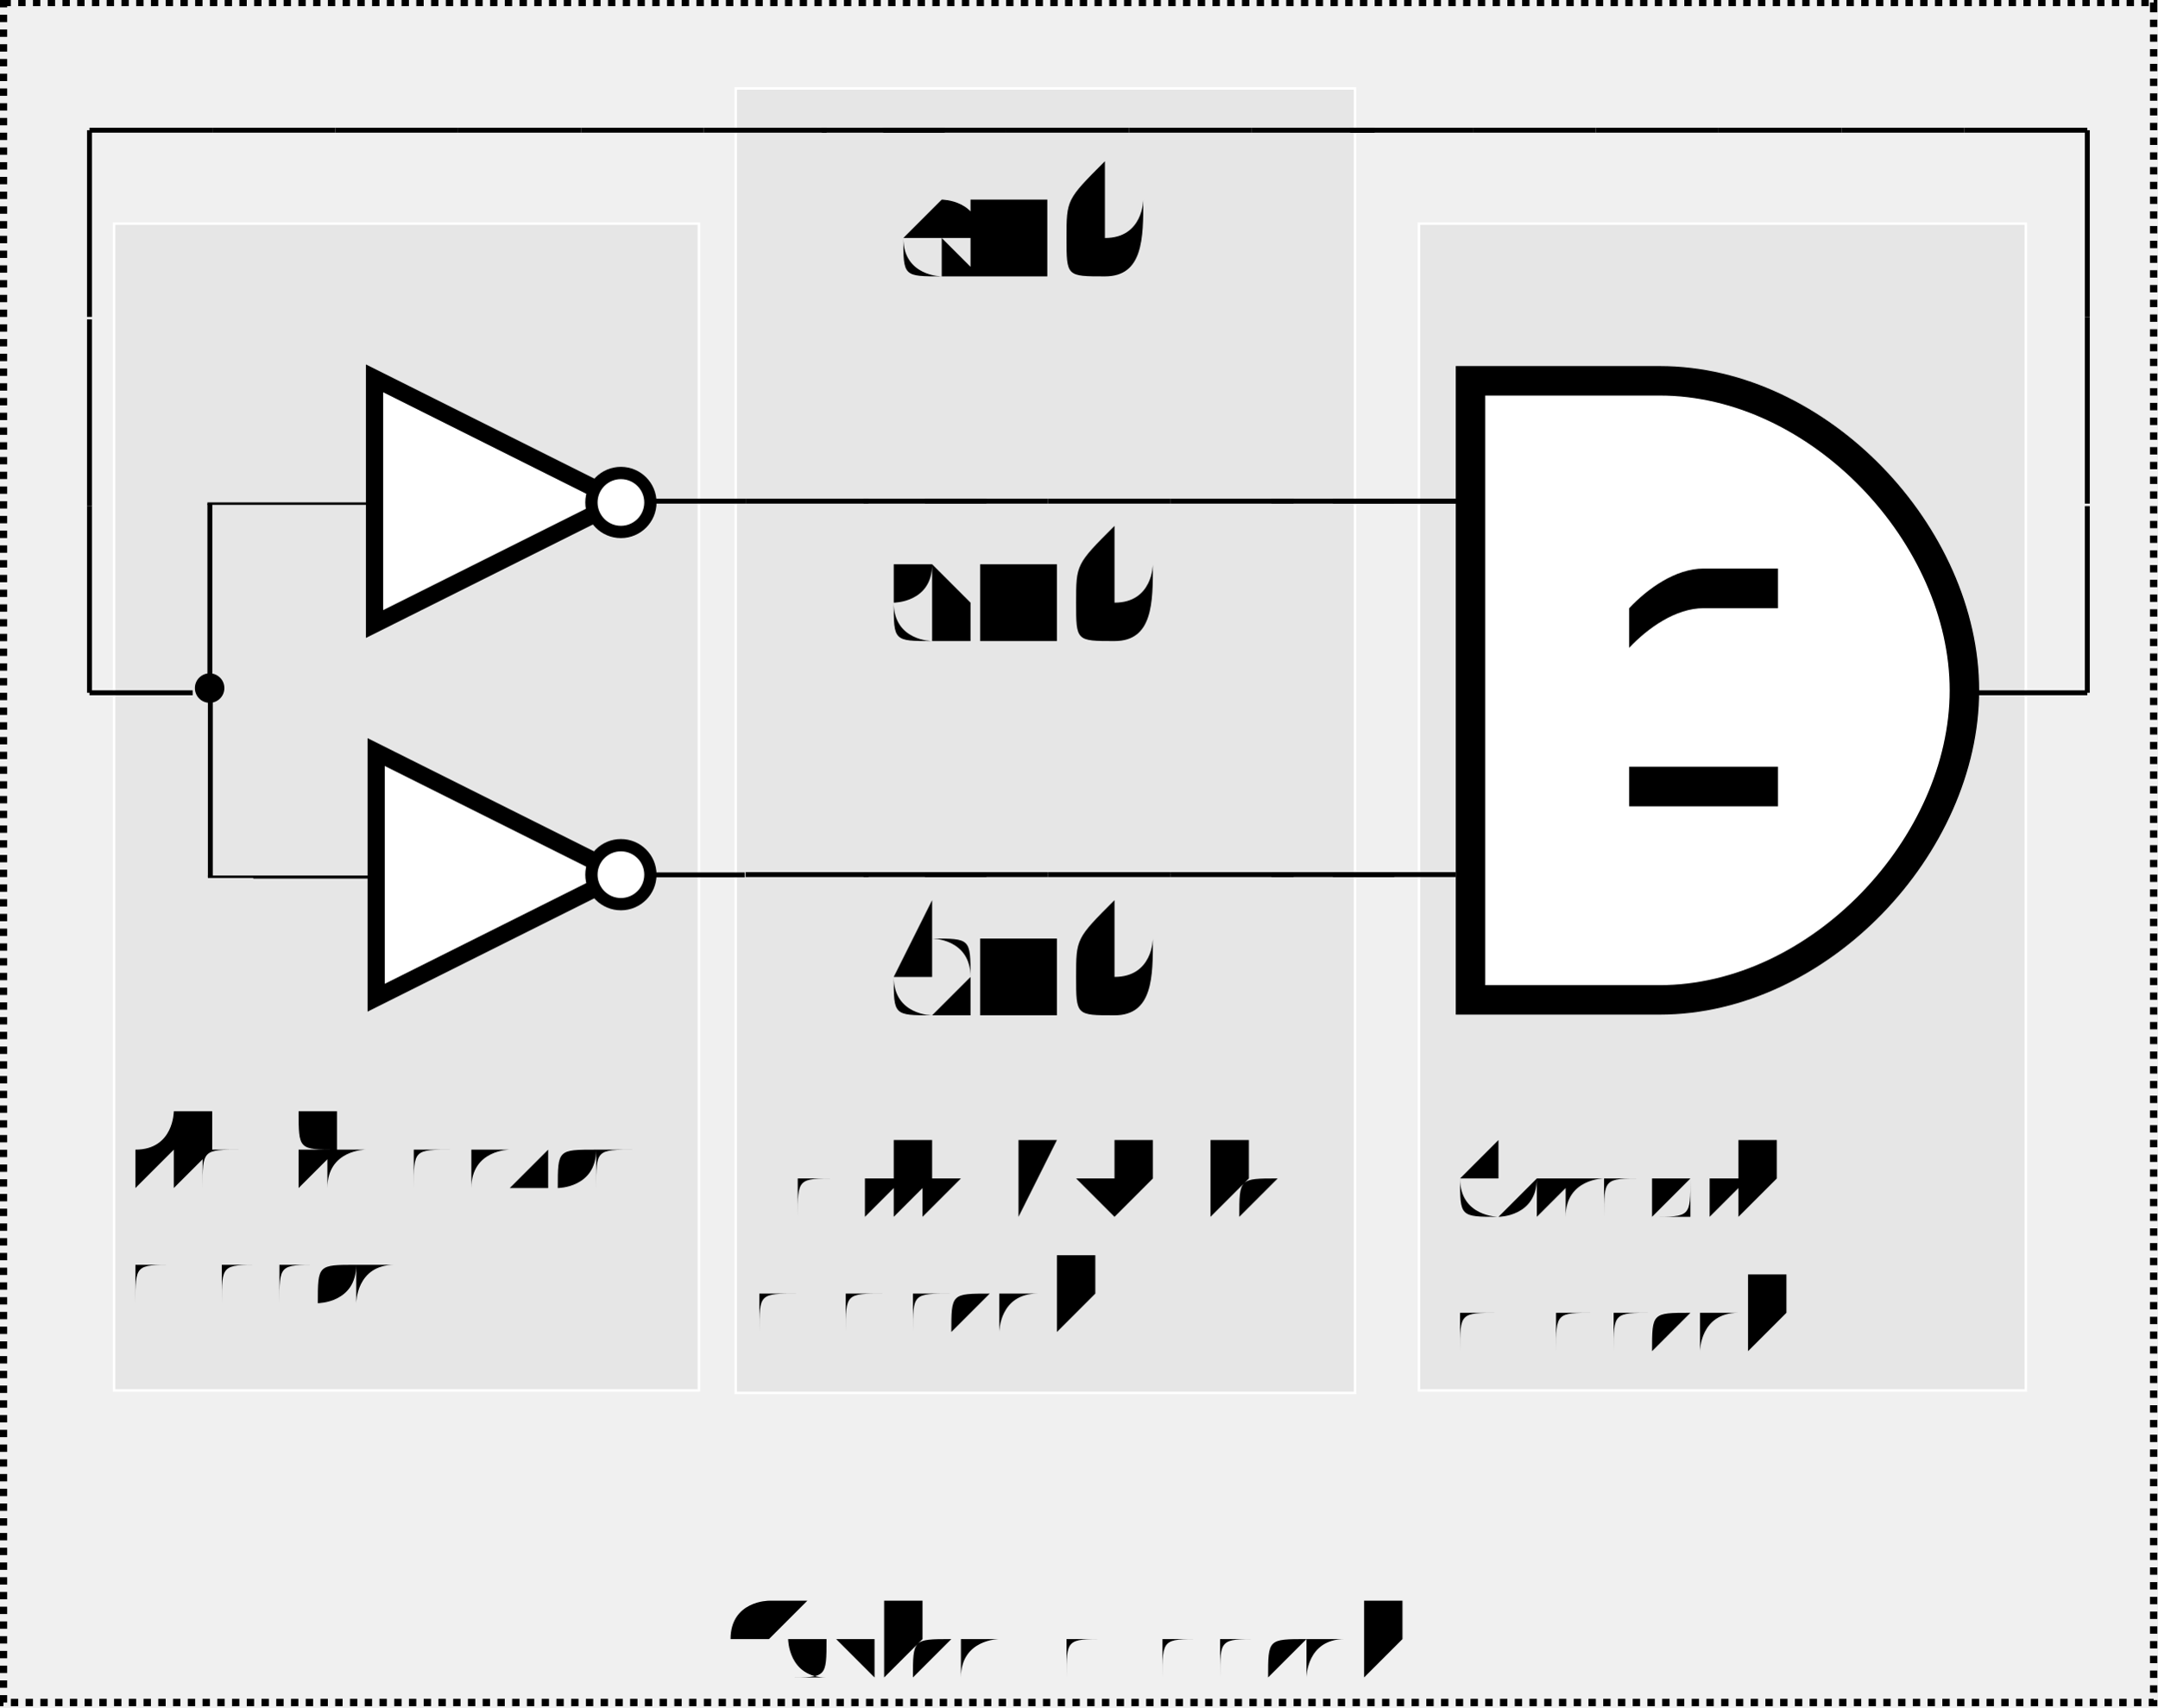
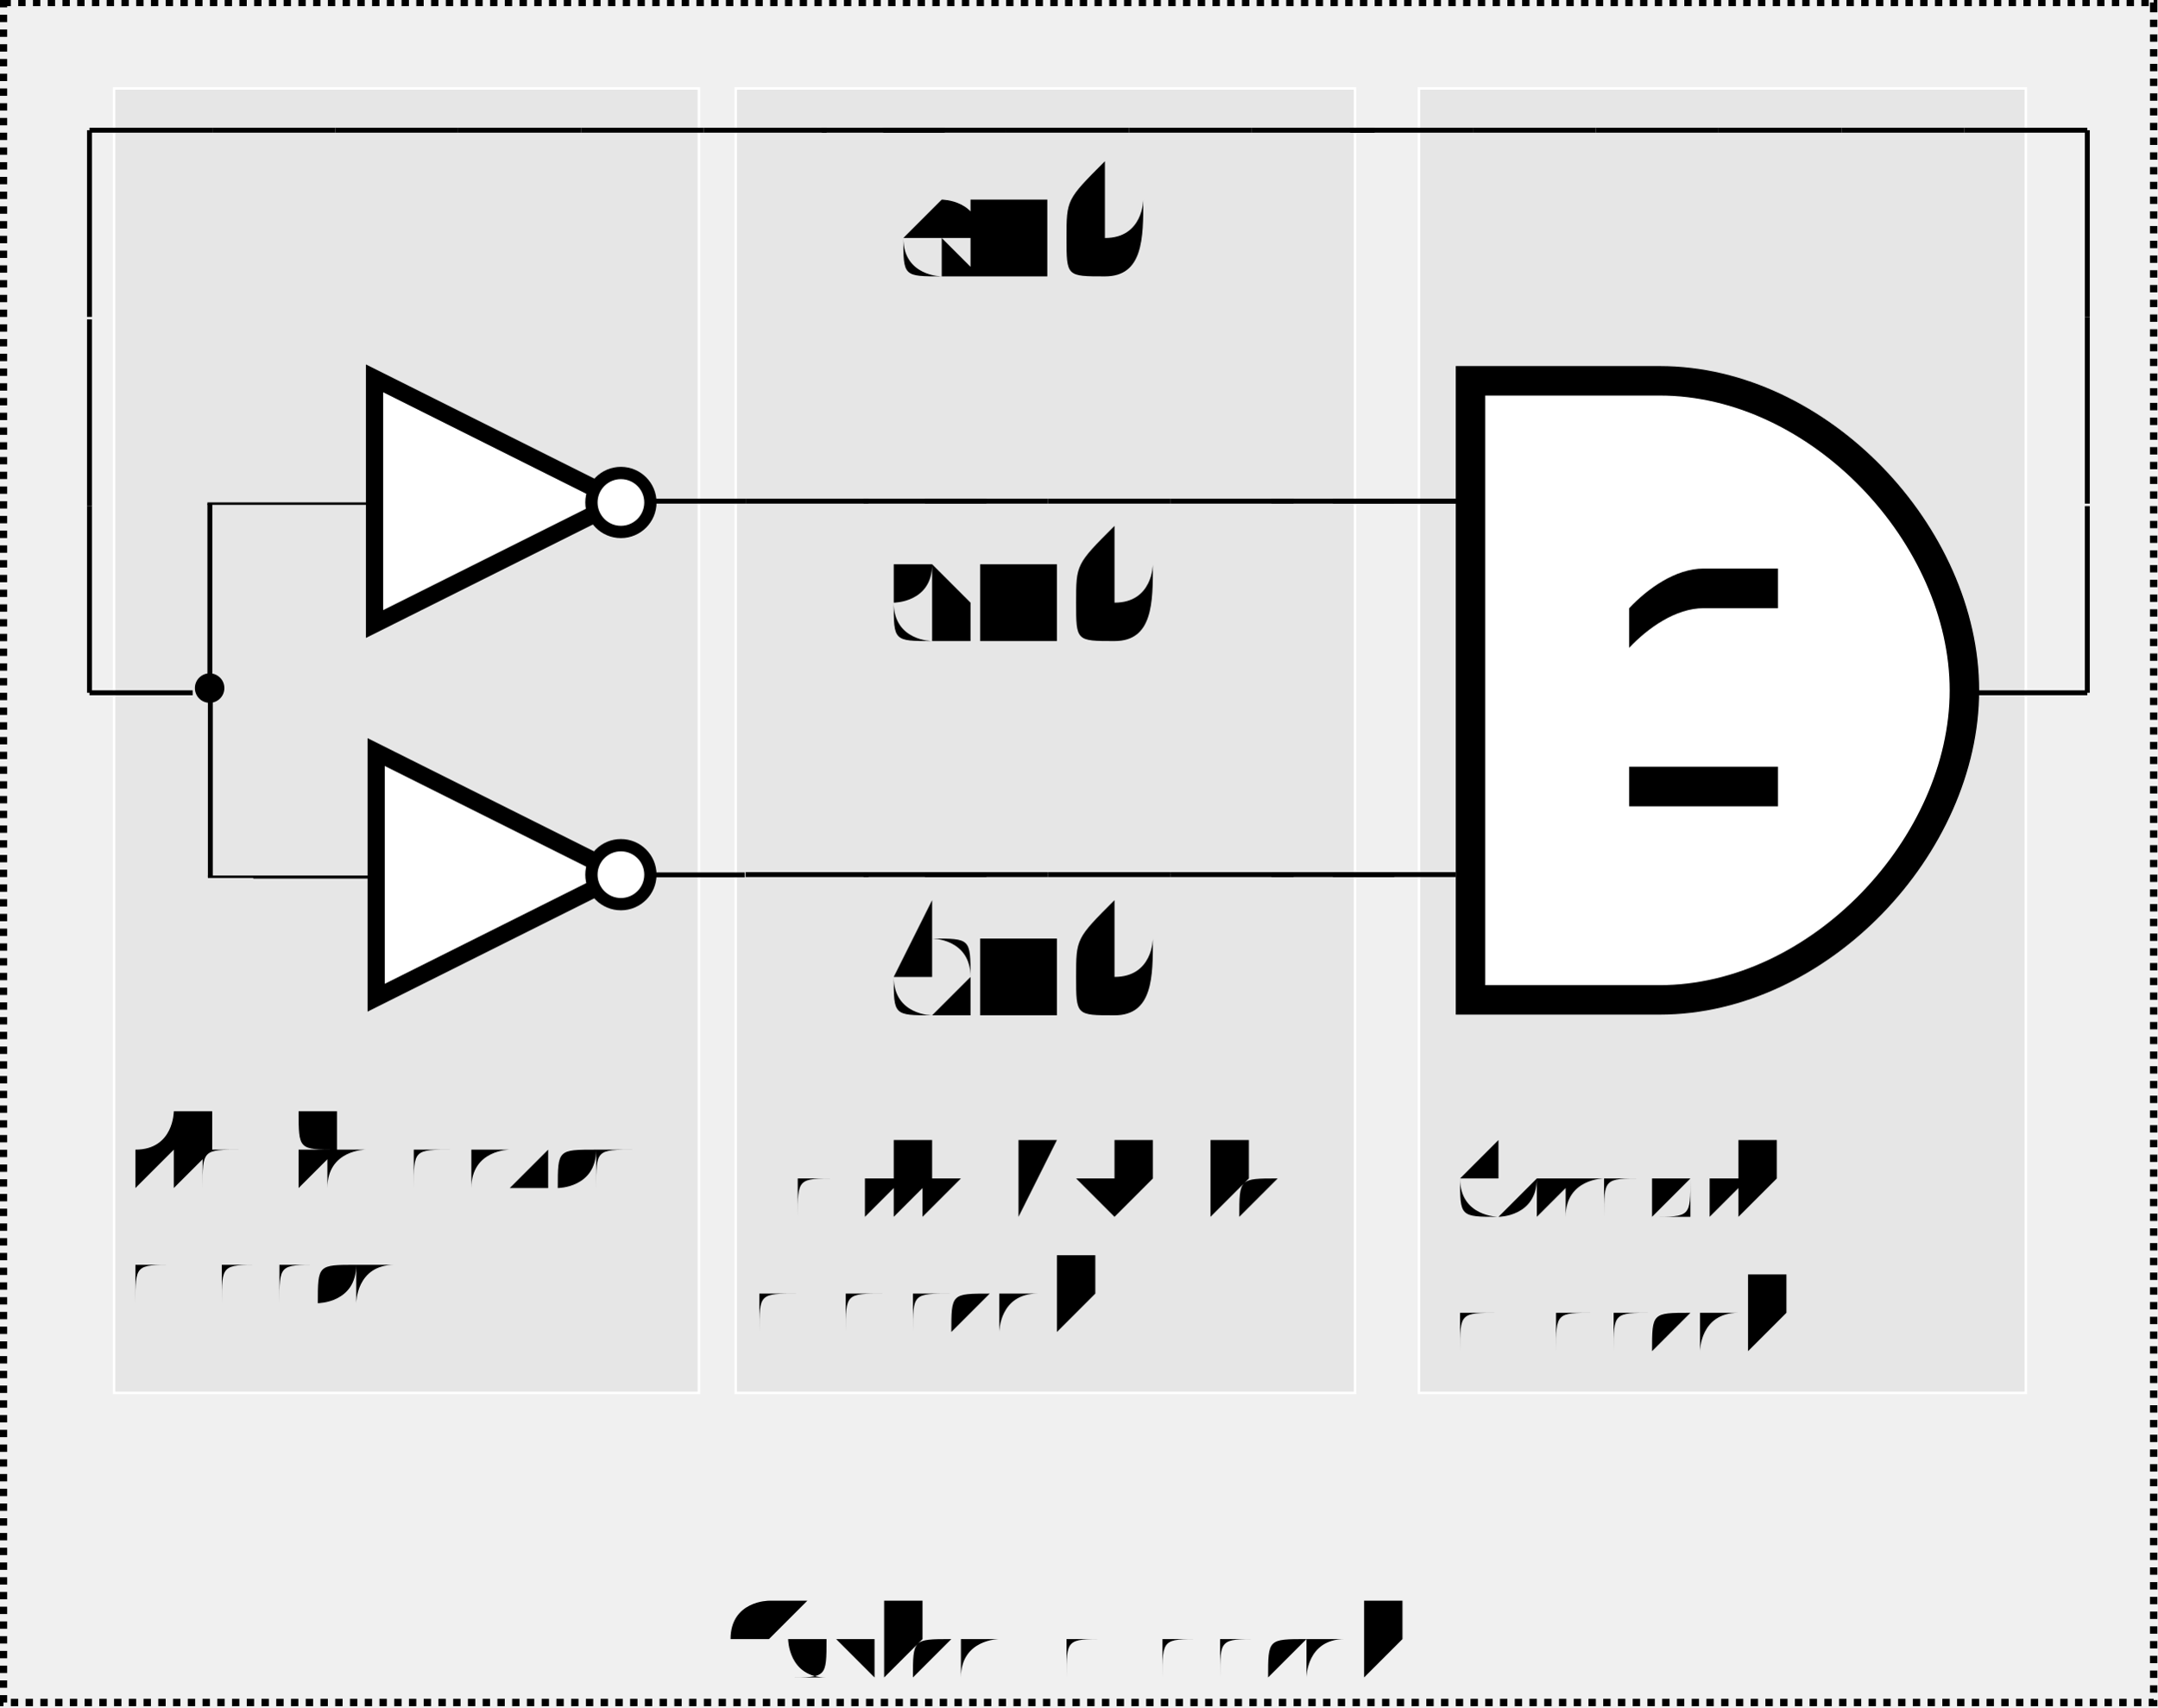
<svg xmlns="http://www.w3.org/2000/svg" height="246.146" viewBox="-0.375 -0.55 0.877 0.695" width="310.897" id="svg2" version="1.1">
  <defs id="defs86" />
-   <rect style="fill:#e6e6e6;fill-opacity:1;stroke:#ffffff;stroke-width:0.001;stroke-linejoin:miter;stroke-miterlimit:10;stroke-opacity:1;stroke-dasharray:none;stroke-dashoffset:0" id="rect3762-3" width="0.238" height="0.475" x="-0.329" y="-0.459" />
+   <rect style="fill:#e6e6e6;fill-opacity:1;stroke:#ffffff;stroke-width:0.001;stroke-linejoin:miter;stroke-miterlimit:10;stroke-dasharray:none;stroke-dashoffset:0;stroke-opacity:1" id="rect3762-3" width="0.238" height="0.531" x="-0.329" y="-0.514" />
  <rect style="fill:#e6e6e6;fill-opacity:1;stroke:#ffffff;stroke-width:0.001;stroke-linejoin:miter;stroke-miterlimit:10;stroke-opacity:1;stroke-dasharray:none;stroke-dashoffset:0" id="rect3762-5" width="0.252" height="0.531" x="-0.076" y="-0.514" />
-   <rect style="fill:#e6e6e6;fill-opacity:1;stroke:#ffffff;stroke-width:0.001;stroke-linejoin:miter;stroke-miterlimit:10;stroke-opacity:1;stroke-dasharray:none;stroke-dashoffset:0" id="rect3762" width="0.247" height="0.475" x="0.202" y="-0.459" />
+   <rect style="fill:#e6e6e6;fill-opacity:1;stroke:#ffffff;stroke-width:0.001;stroke-linejoin:miter;stroke-miterlimit:10;stroke-dasharray:none;stroke-dashoffset:0;stroke-opacity:1" id="rect3762" width="0.247" height="0.531" x="0.202" y="-0.514" />
  <line style="fill:none;stroke:#000000;stroke-width:0.001" x1="-0.291" x2="-0.222" y1="-0.345" y2="-0.345" id="line24" />
  <line style="fill:none;stroke:#000000;stroke-width:0.002" x1="-0.072" x2="-0.122" y1="-0.346" y2="-0.346" id="line28" />
  <path d="m -0.223,-0.296 0.1,-0.05 -0.1,-0.05 z" style="fill:#ffffff;stroke:#000000;stroke-width:0.007" id="path32" />
  <circle d="m -0.017,-0.275 c 0,0.007 -0.005,0.012 -0.012,0.012 -0.007,0 -0.012,-0.005 -0.012,-0.012 0,-0.007 0.005,-0.012 0.012,-0.012 0.007,0 0.012,0.005 0.012,0.012 z" id="circle38" style="fill:#ffffff;stroke:#000000;stroke-width:0.005" r="0.012" cy="-0.275" cx="-0.029" transform="matrix(1,0,0,-1,-0.0937436,-0.6204748)" />
  <line style="fill:none;stroke:#000000;stroke-width:0.002" x1="-0.339" x2="-0.297" y1="-0.268" y2="-0.268" id="line64" />
  <path style="fill:none;stroke:#000000;stroke-width:0.002" d="m -0.29,-0.269 0,-0.076" id="line72" />
  <path d="m 0.223,-0.143 0.077,0 c 0.065,0 0.124,-0.063 0.124,-0.126 l 0,0 c 0,-0.063 -0.059,-0.126 -0.124,-0.126 l -0.077,0 z" style="fill:#ffffff;stroke:#000000;stroke-width:0.012" id="path76" />
  <circle cx="0.235" cy="0.075" r="0.006" style="fill:#000000;stroke:none" id="circle82" transform="matrix(1,0,0,-1,-0.5251113,-0.1949172)" />
  <text xml:space="preserve" style="font-size:0.128px;font-style:normal;font-variant:normal;font-weight:normal;font-stretch:normal;text-align:start;line-height:125%;letter-spacing:0px;word-spacing:0px;writing-mode:lr-tb;text-anchor:start;fill:#000000;fill-opacity:1;stroke:none;font-family:Sans;-inkscape-font-specification:Sans" x="0.282" y="-0.214" id="text3135" transform="scale(0.9686885,1.032324)">
    <tspan id="tspan3137" x="0.282" y="-0.214">C</tspan>
  </text>
  <text xml:space="preserve" style="font-size:0.064px;font-style:italic;font-variant:normal;font-weight:normal;font-stretch:normal;text-align:start;line-height:125%;letter-spacing:0px;word-spacing:0px;writing-mode:lr-tb;text-anchor:start;fill:#000000;fill-opacity:1;stroke:none;font-family:Century Schoolbook;-inkscape-font-specification:'Century Schoolbook, Italic'" x="-0.011" y="-0.289" id="text3135-1">
    <tspan id="tspan3137-7" x="-0.011" y="-0.289">a=0</tspan>
  </text>
  <text id="text3160" y="-0.137" x="-0.013" style="font-size:0.064px;font-style:italic;font-variant:normal;font-weight:normal;font-stretch:normal;text-align:start;line-height:125%;letter-spacing:0px;word-spacing:0px;writing-mode:lr-tb;text-anchor:start;fill:#000000;fill-opacity:1;stroke:none;font-family:Century Schoolbook;-inkscape-font-specification:'Century Schoolbook, Italic'" xml:space="preserve">
    <tspan y="-0.137" x="-0.013" id="tspan3162">b=0</tspan>
  </text>
  <text xml:space="preserve" style="font-size:0.064px;font-style:italic;font-variant:normal;font-weight:normal;font-stretch:normal;text-align:start;line-height:125%;letter-spacing:0px;word-spacing:0px;writing-mode:lr-tb;text-anchor:start;fill:#000000;fill-opacity:1;stroke:none;font-family:Century Schoolbook;-inkscape-font-specification:'Century Schoolbook, Italic'" x="-0.007" y="-0.438" id="text3135-1-4">
    <tspan id="tspan3137-7-8" x="-0.007" y="-0.438">c=0</tspan>
  </text>
  <text xml:space="preserve" style="font-size:0.04px;font-style:italic;font-variant:normal;font-weight:normal;font-stretch:normal;text-align:start;line-height:125%;letter-spacing:0px;word-spacing:0px;writing-mode:lr-tb;text-anchor:start;fill:#000000;fill-opacity:1;stroke:none;font-family:Century Schoolbook;-inkscape-font-specification:Century Schoolbook Italic" x="-0.067" y="-0.056" id="text3135-1-4-9">
    <tspan id="tspan3137-7-8-3" x="-0.067" y="-0.056" style="font-size:0.04px;font-style:italic;font-variant:normal;font-weight:normal;font-stretch:normal;text-align:start;line-height:125%;writing-mode:lr-tb;text-anchor:start;font-family:Century Schoolbook;-inkscape-font-specification:'Century Schoolbook, Italic'">Initial state </tspan>
    <tspan x="-0.067" y="-0.007" style="font-size:0.04px;font-style:italic;font-variant:normal;font-weight:normal;font-stretch:normal;text-align:start;line-height:125%;writing-mode:lr-tb;text-anchor:start;font-family:Century Schoolbook;-inkscape-font-specification:'Century Schoolbook, Italic'" id="tspan3782">concept</tspan>
  </text>
  <text xml:space="preserve" style="font-size:0.037px;font-style:italic;font-variant:normal;font-weight:normal;font-stretch:normal;text-align:start;line-height:125%;letter-spacing:0px;word-spacing:0px;writing-mode:lr-tb;text-anchor:start;fill:#000000;fill-opacity:1;stroke:none;font-family:Century Schoolbook;-inkscape-font-specification:Century Schoolbook Italic" x="-0.319" y="-0.067" id="text3135-1-4-9-1">
    <tspan id="tspan3137-7-8-3-6" x="-0.319" y="-0.067" style="font-size:0.037px;font-style:italic;font-variant:normal;font-weight:normal;font-stretch:normal;text-align:start;line-height:125%;writing-mode:lr-tb;text-anchor:start;font-family:Century Schoolbook;-inkscape-font-specification:'Century Schoolbook, Italic'">Environment </tspan>
    <tspan x="-0.319" y="-0.021" style="font-size:0.037px;font-style:italic;font-variant:normal;font-weight:normal;font-stretch:normal;text-align:start;line-height:125%;writing-mode:lr-tb;text-anchor:start;font-family:Century Schoolbook;-inkscape-font-specification:'Century Schoolbook, Italic'" id="tspan3866">concept</tspan>
  </text>
  <text xml:space="preserve" style="font-size:0.04px;font-style:italic;font-variant:normal;font-weight:normal;font-stretch:normal;text-align:start;line-height:125%;letter-spacing:0px;word-spacing:0px;writing-mode:lr-tb;text-anchor:start;fill:#000000;fill-opacity:1;stroke:none;font-family:Century Schoolbook;-inkscape-font-specification:Century Schoolbook Italic" x="0.217" y="-0.052" id="text3135-1-4-9-1-3">
    <tspan id="tspan3137-7-8-3-6-3" x="0.217" y="-0.052" style="font-size:0.04px;font-style:italic;font-variant:normal;font-weight:normal;font-stretch:normal;text-align:start;line-height:125%;writing-mode:lr-tb;text-anchor:start;font-family:Century Schoolbook;-inkscape-font-specification:'Century Schoolbook, Italic'">Circuit </tspan>
    <tspan x="0.217" y="-0.002" style="font-size:0.04px;font-style:italic;font-variant:normal;font-weight:normal;font-stretch:normal;text-align:start;line-height:125%;writing-mode:lr-tb;text-anchor:start;font-family:Century Schoolbook;-inkscape-font-specification:'Century Schoolbook, Italic'" id="tspan3756">concept</tspan>
  </text>
  <rect style="color:#000000;fill:none;stroke:#000000;stroke-width:0.003;stroke-linecap:butt;stroke-linejoin:miter;stroke-miterlimit:4;stroke-opacity:1;stroke-dasharray:0.003, 0.003;stroke-dashoffset:0;visibility:visible;display:inline;overflow:visible;enable-background:accumulate" id="rect4227" width="0.875" height="0.692" x="-0.374" y="-0.549" />
  <text xml:space="preserve" style="font-size:0.04px;font-style:italic;font-variant:normal;font-weight:normal;font-stretch:normal;text-align:start;line-height:125%;letter-spacing:0px;word-spacing:0px;writing-mode:lr-tb;text-anchor:start;fill:#000000;fill-opacity:1;stroke:none;font-family:Century Schoolbook;-inkscape-font-specification:Century Schoolbook Italic" x="-0.079" y="0.131" id="text3135-1-4-9-1-3-0">
    <tspan x="-0.079" y="0.131" style="font-size:0.04px;font-style:italic;font-variant:normal;font-weight:normal;font-stretch:normal;text-align:start;line-height:125%;writing-mode:lr-tb;text-anchor:start;font-family:Century Schoolbook;-inkscape-font-specification:'Century Schoolbook, Italic'" id="tspan4247">System concept</tspan>
  </text>
  <g id="g3227" transform="translate(-0.01934575,-0.176876)">
    <line id="line24-5" y2="-0.016" y1="-0.016" x2="-0.203" x1="-0.253" style="fill:none;stroke:#000000;stroke-width:0.001" />
    <line id="line28-2" y2="-0.017" y1="-0.017" x2="-0.103" x1="-0.053" style="fill:none;stroke:#000000;stroke-width:0.002" />
    <path id="path32-7" style="fill:#ffffff;stroke:#000000;stroke-width:0.007" d="m -0.203,0.033 0.1,-0.05 -0.1,-0.05 z" />
-     <circle transform="matrix(1,0,0,-1,-0.07439894,-0.2920873)" cx="-0.029" cy="-0.275" r="0.012" style="fill:#ffffff;stroke:#000000;stroke-width:0.005" id="circle38-6" d="m -0.017,-0.275 c 0,0.007 -0.005,0.012 -0.012,0.012 -0.007,0 -0.012,-0.005 -0.012,-0.012 0,-0.007 0.005,-0.012 0.012,-0.012 0.007,0 0.012,0.005 0.012,0.012 z" />
+     <circle transform="matrix(1,0,0,-1,-0.07439894,-0.2920873)" cx="-0.029" cy="-0.275" r="0.012" style="fill:#ffffff;stroke:#000000;stroke-width:0.005" id="circle38-6" />
  </g>
  <g id="g3288" transform="translate(-0.0318243,-0.2061208)">
    <line id="line24-4" y2="0.013" y1="0.013" x2="-0.19" x1="-0.259" style="fill:none;stroke:#000000;stroke-width:0.001" />
    <path id="line72-2" d="m -0.258,-0.063 0,0.076" style="fill:none;stroke:#000000;stroke-width:0.002" />
  </g>
  <line style="fill:none;stroke:#000000;stroke-width:0.002" x1="-0.022" x2="-0.072" y1="-0.346" y2="-0.346" id="line28-3" />
  <line style="fill:none;stroke:#000000;stroke-width:0.002" x1="0.051" x2="0.001" y1="-0.346" y2="-0.346" id="line28-3-2" />
  <line style="fill:none;stroke:#000000;stroke-width:0.002" x1="0.101" x2="0.051" y1="-0.346" y2="-0.346" id="line28-3-21" />
  <line style="fill:none;stroke:#000000;stroke-width:0.002" x1="0.151" x2="0.101" y1="-0.346" y2="-0.346" id="line28-3-6" />
  <line style="fill:none;stroke:#000000;stroke-width:0.002" x1="0.217" x2="0.167" y1="-0.346" y2="-0.346" id="line28-3-8" />
  <line style="fill:none;stroke:#000000;stroke-width:0.002" x1="0.228" x2="0.178" y1="-0.346" y2="-0.346" id="line28-3-5" />
  <line style="fill:none;stroke:#000000;stroke-width:0.002" x1="-0.022" x2="-0.072" y1="-0.194" y2="-0.194" id="line28-7" />
  <line style="fill:none;stroke:#000000;stroke-width:0.002" x1="0.051" x2="0.001" y1="-0.194" y2="-0.194" id="line28-3-9" />
  <line style="fill:none;stroke:#000000;stroke-width:0.002" x1="0.101" x2="0.051" y1="-0.194" y2="-0.194" id="line28-3-2-5" />
  <line style="fill:none;stroke:#000000;stroke-width:0.002" x1="0.151" x2="0.101" y1="-0.194" y2="-0.194" id="line28-3-21-4" />
  <line style="fill:none;stroke:#000000;stroke-width:0.002" x1="0.217" x2="0.167" y1="-0.194" y2="-0.194" id="line28-3-6-3" />
  <line style="fill:none;stroke:#000000;stroke-width:0.002" x1="0.474" x2="0.424" y1="-0.268" y2="-0.268" id="line28-3-21-4-3" />
  <path style="fill:none;stroke:#000000;stroke-width:0.002" d="m 0.474,-0.268 0,-0.076" id="line72-4" />
  <path style="fill:none;stroke:#000000;stroke-width:0.002" d="m 0.474,-0.345 0,-0.076" id="line72-4-1" />
  <path style="fill:none;stroke:#000000;stroke-width:0.002" d="m 0.474,-0.421 0,-0.076" id="line72-4-13" />
  <line style="fill:none;stroke:#000000;stroke-width:0.002" x1="0.474" x2="0.424" y1="-0.497" y2="-0.497" id="line28-3-21-8" />
  <line style="fill:none;stroke:#000000;stroke-width:0.002" x1="0.424" x2="0.374" y1="-0.497" y2="-0.497" id="line28-3-21-7" />
  <line style="fill:none;stroke:#000000;stroke-width:0.002" x1="0.374" x2="0.324" y1="-0.497" y2="-0.497" id="line28-3-21-42" />
  <path style="fill:none;stroke:#000000;stroke-width:0.002" d="m -0.339,-0.268 0,-0.076" id="line72-4-7" />
  <path style="fill:none;stroke:#000000;stroke-width:0.002" d="m -0.339,-0.344 0,-0.076" id="line72-4-1-7" />
  <path style="fill:none;stroke:#000000;stroke-width:0.002" d="m -0.339,-0.421 0,-0.076" id="line72-4-13-9" />
  <line style="fill:none;stroke:#000000;stroke-width:0.002" x1="0.324" x2="0.274" y1="-0.497" y2="-0.497" id="line28-3-21-8-3" />
  <line style="fill:none;stroke:#000000;stroke-width:0.002" x1="0.274" x2="0.224" y1="-0.497" y2="-0.497" id="line28-3-21-7-1" />
  <line style="fill:none;stroke:#000000;stroke-width:0.002" x1="0.224" x2="0.174" y1="-0.497" y2="-0.497" id="line28-3-21-42-9" />
  <line style="fill:none;stroke:#000000;stroke-width:0.002" x1="-0.189" x2="-0.239" y1="-0.497" y2="-0.497" id="line28-3-21-8-8" />
  <line style="fill:none;stroke:#000000;stroke-width:0.002" x1="-0.239" x2="-0.289" y1="-0.497" y2="-0.497" id="line28-3-21-7-6" />
  <line style="fill:none;stroke:#000000;stroke-width:0.002" x1="-0.289" x2="-0.339" y1="-0.497" y2="-0.497" id="line28-3-21-42-5" />
  <line style="fill:none;stroke:#000000;stroke-width:0.002" x1="-0.039" x2="-0.089" y1="-0.497" y2="-0.497" id="line28-3-21-8-0" />
  <line style="fill:none;stroke:#000000;stroke-width:0.002" x1="-0.089" x2="-0.139" y1="-0.497" y2="-0.497" id="line28-3-21-7-2" />
  <line style="fill:none;stroke:#000000;stroke-width:0.002" x1="-0.139" x2="-0.189" y1="-0.497" y2="-0.497" id="line28-3-21-42-8" />
  <line style="fill:none;stroke:#000000;stroke-width:0.002" x1="0.134" x2="0.084" y1="-0.497" y2="-0.497" id="line28-3-21-8-6" />
  <line style="fill:none;stroke:#000000;stroke-width:0.002" x1="0.084" x2="0.034" y1="-0.497" y2="-0.497" id="line28-3-21-7-0" />
  <line style="fill:none;stroke:#000000;stroke-width:0.002" x1="0.034" x2="-0.016" y1="-0.497" y2="-0.497" id="line28-3-21-42-2" />
  <line style="fill:none;stroke:#000000;stroke-width:0.002" x1="0.009" x2="-0.041" y1="-0.497" y2="-0.497" id="line28-3-21-8-0-0" />
  <line style="fill:none;stroke:#000000;stroke-width:0.002" x1="0.026" x2="-0.024" y1="-0.346" y2="-0.346" id="line28-3-90" />
  <line style="fill:none;stroke:#000000;stroke-width:0.002" x1="0.026" x2="-0.024" y1="-0.194" y2="-0.194" id="line28-3-0" />
  <line style="fill:none;stroke:#000000;stroke-width:0.002" x1="0.192" x2="0.142" y1="-0.346" y2="-0.346" id="line28-3-61" />
  <line style="fill:none;stroke:#000000;stroke-width:0.002" x1="0.184" x2="0.134" y1="-0.497" y2="-0.497" id="line28-3-3" />
  <line style="fill:none;stroke:#000000;stroke-width:0.002" x1="0.192" x2="0.142" y1="-0.194" y2="-0.194" id="line28-3-89" />
  <text xml:space="preserve" style="font-size:0.034px;font-style:normal;font-weight:normal;line-height:125%;letter-spacing:0px;word-spacing:0px;fill:#000000;fill-opacity:1;stroke:none;font-family:Sans" x="0.114" y="-0.038" id="text3876">
    <tspan id="tspan3878" x="0.114" y="-0.038" />
  </text>
</svg>
